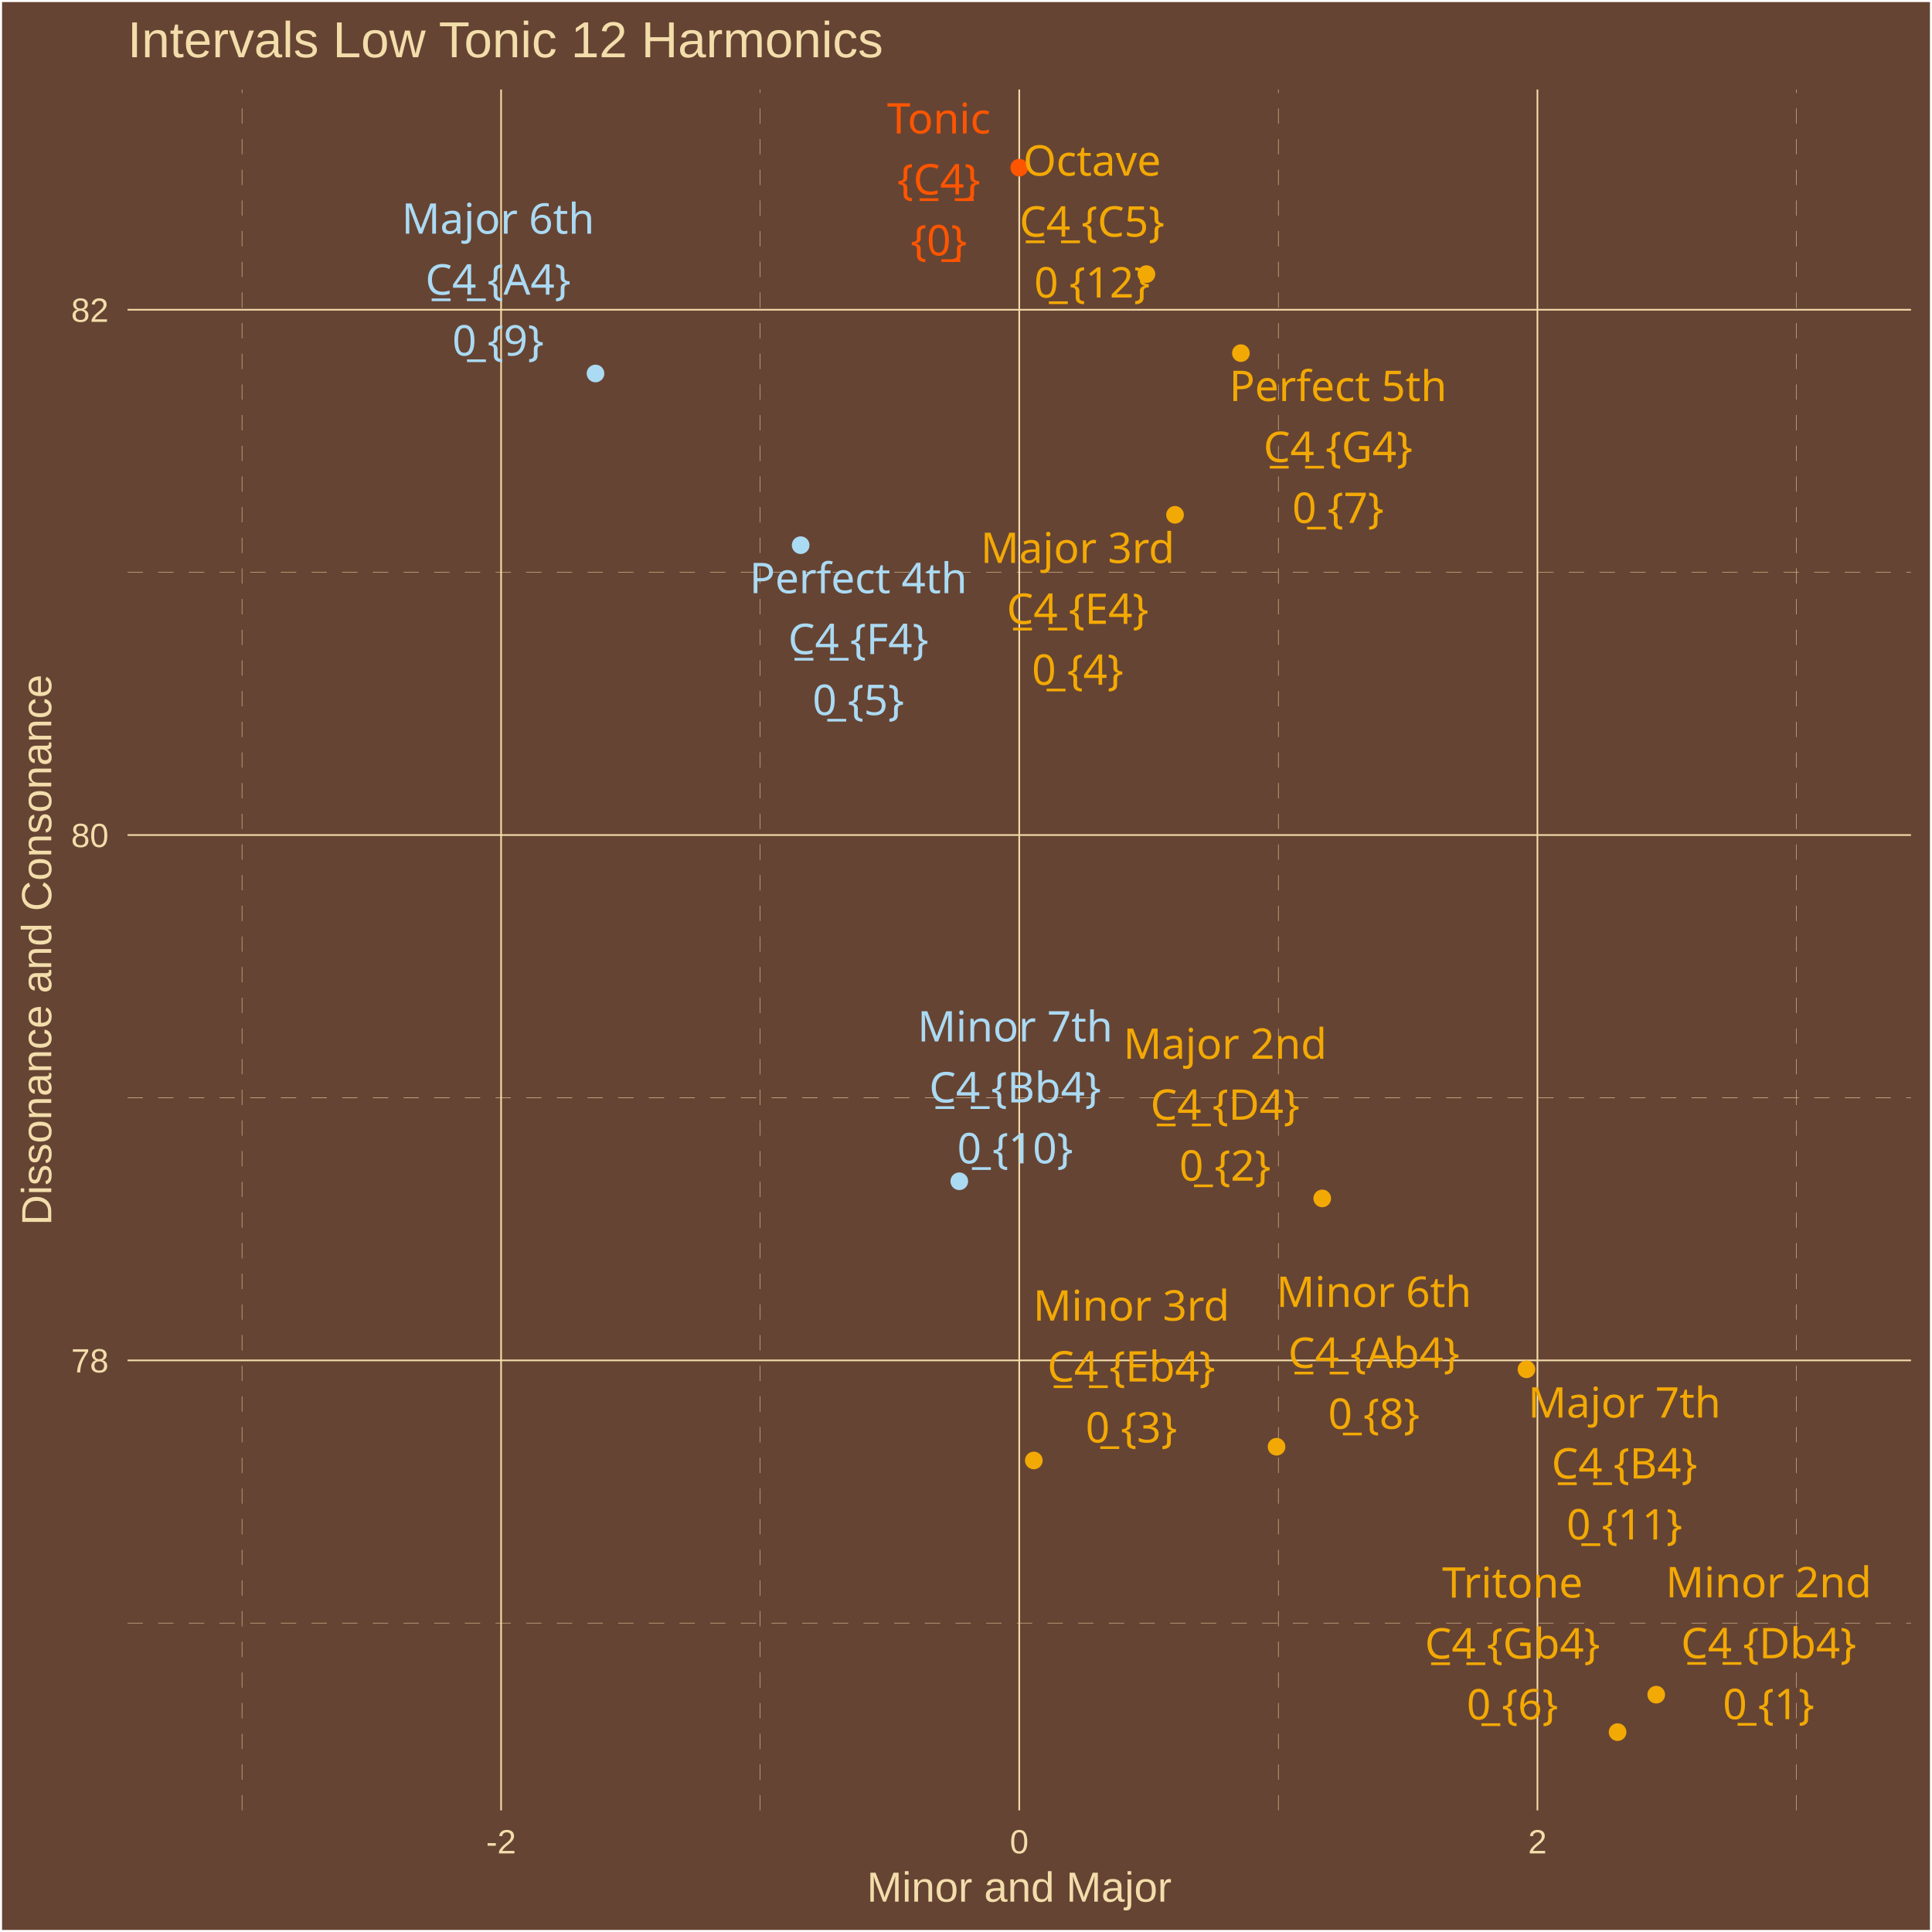
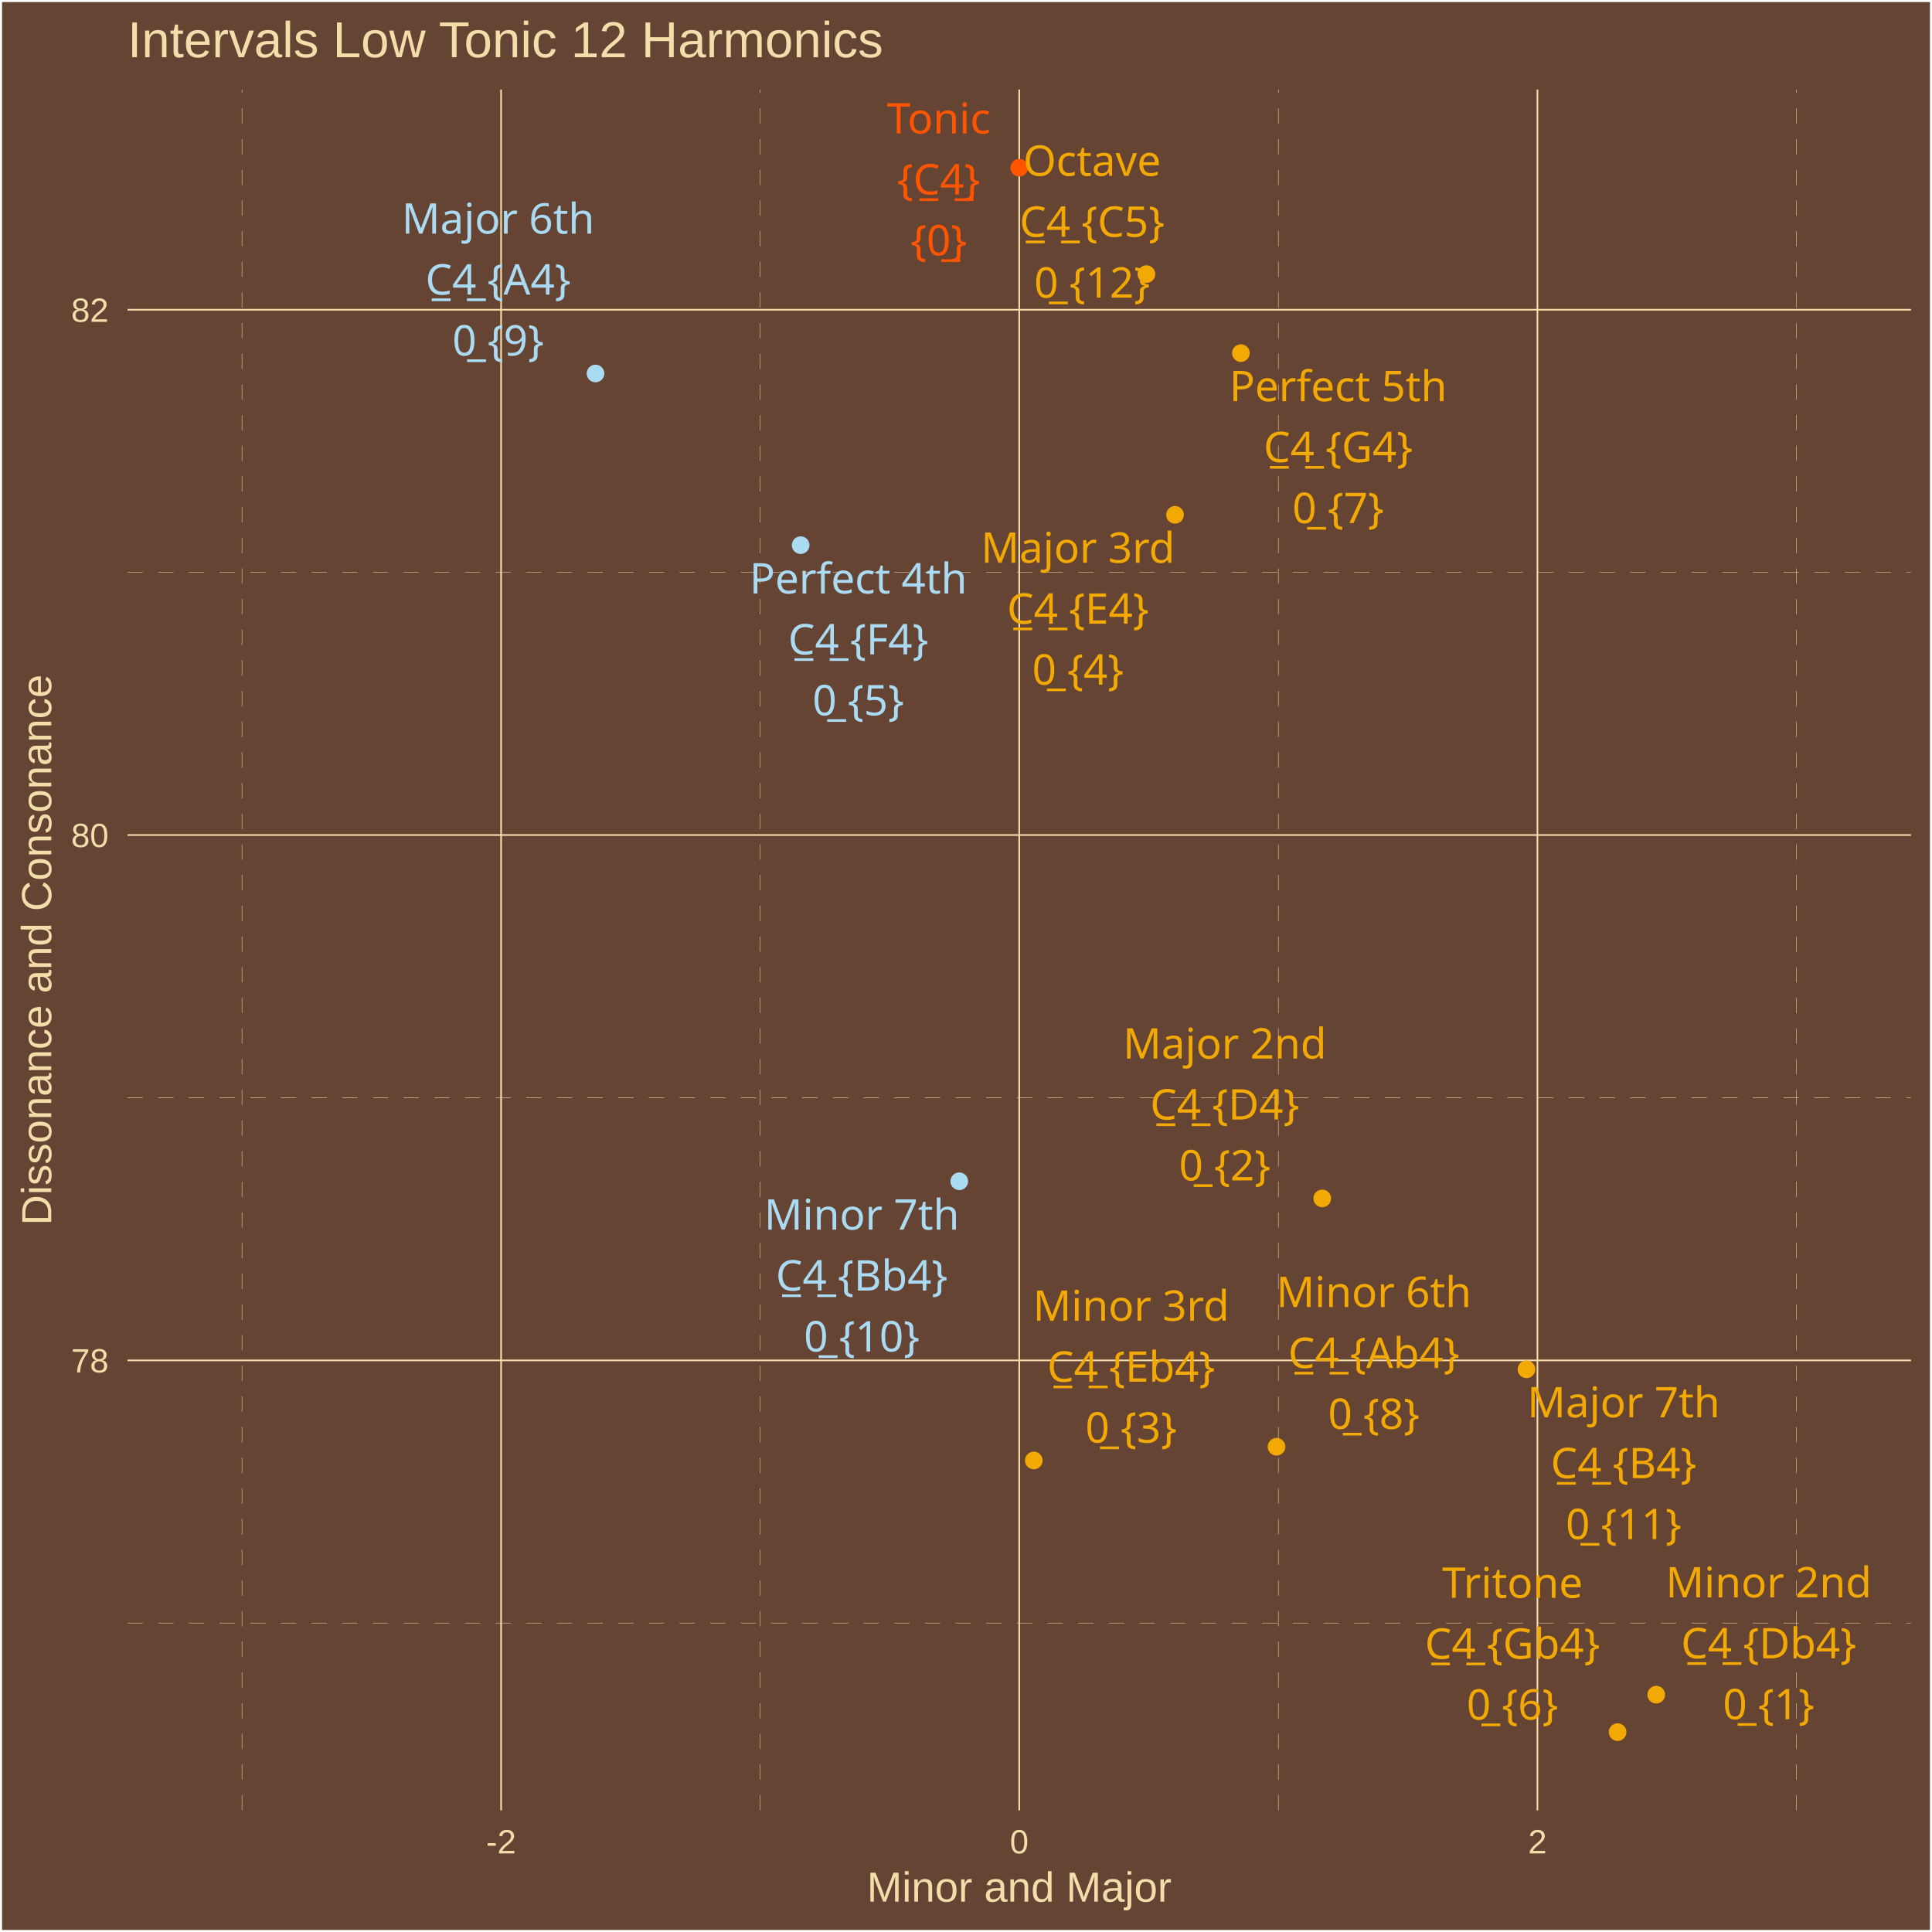
<svg xmlns="http://www.w3.org/2000/svg" class="svglite" width="504.00pt" height="504.00pt" viewBox="0 0 504.00 504.00">
  <defs>
    <style type="text/css">
    .svglite line, .svglite polyline, .svglite polygon, .svglite path, .svglite rect, .svglite circle {
      fill: none;
      stroke: #000000;
      stroke-linecap: round;
      stroke-linejoin: round;
      stroke-miterlimit: 10.00;
    }
    .svglite text {
      white-space: pre;
    }
  </style>
  </defs>
  <rect width="100%" height="100%" style="stroke: none; fill: #664433;" />
  <defs>
    <clipPath id="cpMC4wMHw1MDQuMDB8MC4wMHw1MDQuMDA=">
      <rect x="0.00" y="0.00" width="504.00" height="504.00" />
    </clipPath>
  </defs>
  <g clip-path="url(#cpMC4wMHw1MDQuMDB8MC4wMHw1MDQuMDA=)">
    <rect x="0.00" y="-0" width="504.00" height="504.00" style="stroke-width: 1.07; stroke: #FFFFFF; fill: #664433;" />
  </g>
  <defs>
    <clipPath id="cpMzMuMjd8NDk4LjUyfDIzLjM0fDQ3Mi4yNw==">
      <rect x="33.27" y="23.34" width="465.25" height="448.93" />
    </clipPath>
  </defs>
  <g clip-path="url(#cpMzMuMjd8NDk4LjUyfDIzLjM0fDQ3Mi4yNw==)">
    <rect x="33.27" y="23.34" width="465.25" height="448.93" style="stroke-width: 1.07; stroke: none; fill: #664433;" />
    <polyline points="33.27,423.40 498.52,423.40 " style="stroke-width: 0.11; stroke: #F3DDAB; stroke-dasharray: 4.00,4.00; stroke-linecap: butt;" />
    <polyline points="33.27,286.36 498.52,286.36 " style="stroke-width: 0.11; stroke: #F3DDAB; stroke-dasharray: 4.00,4.00; stroke-linecap: butt;" />
    <polyline points="33.27,149.32 498.52,149.32 " style="stroke-width: 0.11; stroke: #F3DDAB; stroke-dasharray: 4.00,4.00; stroke-linecap: butt;" />
    <polyline points="63.13,472.27 63.13,23.34 " style="stroke-width: 0.11; stroke: #F3DDAB; stroke-dasharray: 4.00,4.00; stroke-linecap: butt;" />
    <polyline points="198.31,472.27 198.31,23.34 " style="stroke-width: 0.11; stroke: #F3DDAB; stroke-dasharray: 4.00,4.00; stroke-linecap: butt;" />
    <polyline points="333.48,472.27 333.48,23.34 " style="stroke-width: 0.11; stroke: #F3DDAB; stroke-dasharray: 4.00,4.00; stroke-linecap: butt;" />
    <polyline points="468.65,472.27 468.65,23.34 " style="stroke-width: 0.11; stroke: #F3DDAB; stroke-dasharray: 4.00,4.00; stroke-linecap: butt;" />
    <polyline points="33.27,354.88 498.52,354.88 " style="stroke-width: 0.43; stroke: #F3DDAB; stroke-linecap: butt;" />
    <polyline points="33.27,217.84 498.52,217.84 " style="stroke-width: 0.43; stroke: #F3DDAB; stroke-linecap: butt;" />
    <polyline points="33.27,80.80 498.52,80.80 " style="stroke-width: 0.43; stroke: #F3DDAB; stroke-linecap: butt;" />
    <polyline points="130.72,472.27 130.72,23.34 " style="stroke-width: 0.43; stroke: #F3DDAB; stroke-linecap: butt;" />
    <polyline points="265.89,472.27 265.89,23.34 " style="stroke-width: 0.43; stroke: #F3DDAB; stroke-linecap: butt;" />
    <polyline points="401.07,472.27 401.07,23.34 " style="stroke-width: 0.43; stroke: #F3DDAB; stroke-linecap: butt;" />
    <circle cx="265.89" cy="43.74" r="1.95" style="stroke-width: 0.71; stroke: #FF5500; fill: #FF5500;" />
    <circle cx="432.06" cy="442.09" r="1.95" style="stroke-width: 0.71; stroke: #F3A904; fill: #F3A904;" />
    <circle cx="344.93" cy="312.63" r="1.95" style="stroke-width: 0.71; stroke: #F3A904; fill: #F3A904;" />
    <circle cx="269.69" cy="380.99" r="1.95" style="stroke-width: 0.71; stroke: #F3A904; fill: #F3A904;" />
    <circle cx="306.53" cy="134.30" r="1.95" style="stroke-width: 0.71; stroke: #F3A904; fill: #F3A904;" />
    <circle cx="208.87" cy="142.22" r="1.95" style="stroke-width: 0.71; stroke: #ABDAF3; fill: #ABDAF3;" />
    <circle cx="421.98" cy="451.86" r="1.95" style="stroke-width: 0.71; stroke: #F3A904; fill: #F3A904;" />
    <circle cx="323.71" cy="92.12" r="1.95" style="stroke-width: 0.71; stroke: #F3A904; fill: #F3A904;" />
    <circle cx="333.01" cy="377.41" r="1.95" style="stroke-width: 0.71; stroke: #F3A904; fill: #F3A904;" />
    <circle cx="155.35" cy="97.43" r="1.95" style="stroke-width: 0.71; stroke: #ABDAF3; fill: #ABDAF3;" />
    <circle cx="250.25" cy="308.16" r="1.95" style="stroke-width: 0.71; stroke: #ABDAF3; fill: #ABDAF3;" />
    <circle cx="398.21" cy="357.21" r="1.95" style="stroke-width: 0.71; stroke: #F3A904; fill: #F3A904;" />
    <circle cx="299.07" cy="71.51" r="1.95" style="stroke-width: 0.71; stroke: #F3A904; fill: #F3A904;" />
-     <text x="244.90" y="34.83" text-anchor="middle" style="font-size: 11.04px;fill: #FF5500; font-family: &quot;Arial Unicode MS&quot;;" textLength="26.97px" lengthAdjust="spacingAndGlyphs">Tonic</text>
-     <text x="244.90" y="50.73" text-anchor="middle" style="font-size: 11.04px;fill: #FF5500; font-family: &quot;Arial Unicode MS&quot;;" textLength="21.47px" lengthAdjust="spacingAndGlyphs">{C̲4̲}</text>
-     <text x="244.90" y="66.63" text-anchor="middle" style="font-size: 11.04px;fill: #FF5500; font-family: &quot;Arial Unicode MS&quot;;" textLength="13.51px" lengthAdjust="spacingAndGlyphs">{0̲}</text>
-     <text x="461.38" y="416.69" text-anchor="middle" style="font-size: 11.04px;fill: #F3A904; font-family: &quot;Arial Unicode MS&quot;;" textLength="49.05px" lengthAdjust="spacingAndGlyphs">Minor 2nd</text>
-     <text x="461.38" y="432.59" text-anchor="middle" style="font-size: 11.04px;fill: #F3A904; font-family: &quot;Arial Unicode MS&quot;;" textLength="44.77px" lengthAdjust="spacingAndGlyphs">C̲4̲ {Db4}</text>
-     <text x="461.38" y="448.48" text-anchor="middle" style="font-size: 11.04px;fill: #F3A904; font-family: &quot;Arial Unicode MS&quot;;" textLength="22.71px" lengthAdjust="spacingAndGlyphs">0̲ {1}</text>
-     <text x="319.58" y="276.21" text-anchor="middle" style="font-size: 11.04px;fill: #F3A904; font-family: &quot;Arial Unicode MS&quot;;" textLength="49.05px" lengthAdjust="spacingAndGlyphs">Major 2nd</text>
-     <text x="319.58" y="292.11" text-anchor="middle" style="font-size: 11.04px;fill: #F3A904; font-family: &quot;Arial Unicode MS&quot;;" textLength="38.64px" lengthAdjust="spacingAndGlyphs">C̲4̲ {D4}</text>
-     <text x="319.58" y="308.00" text-anchor="middle" style="font-size: 11.04px;fill: #F3A904; font-family: &quot;Arial Unicode MS&quot;;" textLength="22.71px" lengthAdjust="spacingAndGlyphs">0̲ {2}</text>
-     <text x="295.13" y="344.51" text-anchor="middle" style="font-size: 11.04px;fill: #F3A904; font-family: &quot;Arial Unicode MS&quot;;" textLength="46.58px" lengthAdjust="spacingAndGlyphs">Minor 3rd</text>
-     <text x="295.13" y="360.40" text-anchor="middle" style="font-size: 11.04px;fill: #F3A904; font-family: &quot;Arial Unicode MS&quot;;" textLength="44.16px" lengthAdjust="spacingAndGlyphs">C̲4̲ {Eb4}</text>
-     <text x="295.13" y="376.30" text-anchor="middle" style="font-size: 11.04px;fill: #F3A904; font-family: &quot;Arial Unicode MS&quot;;" textLength="22.71px" lengthAdjust="spacingAndGlyphs">0̲ {3}</text>
-     <text x="281.13" y="146.86" text-anchor="middle" style="font-size: 11.04px;fill: #F3A904; font-family: &quot;Arial Unicode MS&quot;;" textLength="46.58px" lengthAdjust="spacingAndGlyphs">Major 3rd</text>
-     <text x="281.13" y="162.76" text-anchor="middle" style="font-size: 11.04px;fill: #F3A904; font-family: &quot;Arial Unicode MS&quot;;" textLength="38.03px" lengthAdjust="spacingAndGlyphs">C̲4̲ {E4}</text>
-     <text x="281.13" y="178.65" text-anchor="middle" style="font-size: 11.04px;fill: #F3A904; font-family: &quot;Arial Unicode MS&quot;;" textLength="22.71px" lengthAdjust="spacingAndGlyphs">0̲ {4}</text>
-     <text x="223.91" y="154.74" text-anchor="middle" style="font-size: 11.04px;fill: #ABDAF3; font-family: &quot;Arial Unicode MS&quot;;" textLength="53.35px" lengthAdjust="spacingAndGlyphs">Perfect 4th</text>
-     <text x="223.91" y="170.63" text-anchor="middle" style="font-size: 11.04px;fill: #ABDAF3; font-family: &quot;Arial Unicode MS&quot;;" textLength="37.41px" lengthAdjust="spacingAndGlyphs">C̲4̲ {F4}</text>
-     <text x="223.91" y="186.53" text-anchor="middle" style="font-size: 11.04px;fill: #ABDAF3; font-family: &quot;Arial Unicode MS&quot;;" textLength="22.71px" lengthAdjust="spacingAndGlyphs">0̲ {5}</text>
-     <text x="394.55" y="416.77" text-anchor="middle" style="font-size: 11.04px;fill: #F3A904; font-family: &quot;Arial Unicode MS&quot;;" textLength="34.33px" lengthAdjust="spacingAndGlyphs">Tritone</text>
-     <text x="394.55" y="432.67" text-anchor="middle" style="font-size: 11.04px;fill: #F3A904; font-family: &quot;Arial Unicode MS&quot;;" textLength="45.39px" lengthAdjust="spacingAndGlyphs">C̲4̲ {Gb4}</text>
-     <text x="394.55" y="448.56" text-anchor="middle" style="font-size: 11.04px;fill: #F3A904; font-family: &quot;Arial Unicode MS&quot;;" textLength="22.71px" lengthAdjust="spacingAndGlyphs">0̲ {6}</text>
-     <text x="349.06" y="104.62" text-anchor="middle" style="font-size: 11.04px;fill: #F3A904; font-family: &quot;Arial Unicode MS&quot;;" textLength="53.35px" lengthAdjust="spacingAndGlyphs">Perfect 5th</text>
-     <text x="349.06" y="120.52" text-anchor="middle" style="font-size: 11.04px;fill: #F3A904; font-family: &quot;Arial Unicode MS&quot;;" textLength="39.25px" lengthAdjust="spacingAndGlyphs">C̲4̲ {G4}</text>
-     <text x="349.06" y="136.42" text-anchor="middle" style="font-size: 11.04px;fill: #F3A904; font-family: &quot;Arial Unicode MS&quot;;" textLength="22.71px" lengthAdjust="spacingAndGlyphs">0̲ {7}</text>
-     <text x="358.41" y="340.94" text-anchor="middle" style="font-size: 11.04px;fill: #F3A904; font-family: &quot;Arial Unicode MS&quot;;" textLength="45.98px" lengthAdjust="spacingAndGlyphs">Minor 6th</text>
-     <text x="358.41" y="356.84" text-anchor="middle" style="font-size: 11.04px;fill: #F3A904; font-family: &quot;Arial Unicode MS&quot;;" textLength="44.16px" lengthAdjust="spacingAndGlyphs">C̲4̲ {Ab4}</text>
-     <text x="358.41" y="372.74" text-anchor="middle" style="font-size: 11.04px;fill: #F3A904; font-family: &quot;Arial Unicode MS&quot;;" textLength="22.71px" lengthAdjust="spacingAndGlyphs">0̲ {8}</text>
-     <text x="129.93" y="60.97" text-anchor="middle" style="font-size: 11.04px;fill: #ABDAF3; font-family: &quot;Arial Unicode MS&quot;;" textLength="45.98px" lengthAdjust="spacingAndGlyphs">Major 6th</text>
-     <text x="129.93" y="76.86" text-anchor="middle" style="font-size: 11.04px;fill: #ABDAF3; font-family: &quot;Arial Unicode MS&quot;;" textLength="38.03px" lengthAdjust="spacingAndGlyphs">C̲4̲ {A4}</text>
-     <text x="129.93" y="92.76" text-anchor="middle" style="font-size: 11.04px;fill: #ABDAF3; font-family: &quot;Arial Unicode MS&quot;;" textLength="22.71px" lengthAdjust="spacingAndGlyphs">0̲ {9}</text>
-     <text x="264.81" y="271.69" text-anchor="middle" style="font-size: 11.04px;fill: #ABDAF3; font-family: &quot;Arial Unicode MS&quot;;" textLength="45.98px" lengthAdjust="spacingAndGlyphs">Minor 7th</text>
-     <text x="264.81" y="287.59" text-anchor="middle" style="font-size: 11.04px;fill: #ABDAF3; font-family: &quot;Arial Unicode MS&quot;;" textLength="44.16px" lengthAdjust="spacingAndGlyphs">C̲4̲ {Bb4}</text>
-     <text x="264.81" y="303.49" text-anchor="middle" style="font-size: 11.04px;fill: #ABDAF3; font-family: &quot;Arial Unicode MS&quot;;" textLength="28.84px" lengthAdjust="spacingAndGlyphs">0̲ {10}</text>
-     <text x="423.77" y="369.80" text-anchor="middle" style="font-size: 11.04px;fill: #F3A904; font-family: &quot;Arial Unicode MS&quot;;" textLength="45.98px" lengthAdjust="spacingAndGlyphs">Major 7th</text>
-     <text x="423.77" y="385.70" text-anchor="middle" style="font-size: 11.04px;fill: #F3A904; font-family: &quot;Arial Unicode MS&quot;;" textLength="38.03px" lengthAdjust="spacingAndGlyphs">C̲4̲ {B4}</text>
-     <text x="423.77" y="401.60" text-anchor="middle" style="font-size: 11.04px;fill: #F3A904; font-family: &quot;Arial Unicode MS&quot;;" textLength="28.84px" lengthAdjust="spacingAndGlyphs">0̲ {11}</text>
-     <text x="284.88" y="45.83" text-anchor="middle" style="font-size: 11.04px;fill: #F3A904; font-family: &quot;Arial Unicode MS&quot;;" textLength="34.95px" lengthAdjust="spacingAndGlyphs">Octave</text>
-     <text x="284.88" y="61.73" text-anchor="middle" style="font-size: 11.04px;fill: #F3A904; font-family: &quot;Arial Unicode MS&quot;;" textLength="38.64px" lengthAdjust="spacingAndGlyphs">C̲4̲ {C5}</text>
-     <text x="284.88" y="77.62" text-anchor="middle" style="font-size: 11.04px;fill: #F3A904; font-family: &quot;Arial Unicode MS&quot;;" textLength="28.84px" lengthAdjust="spacingAndGlyphs">0̲ {12}</text>
+     <text x="244.87" y="34.83" text-anchor="middle" style="font-size: 11.04px;fill: #FF5500; font-family: &quot;Arial Unicode MS&quot;;" textLength="26.97px" lengthAdjust="spacingAndGlyphs">Tonic</text>
+     <text x="244.87" y="50.73" text-anchor="middle" style="font-size: 11.04px;fill: #FF5500; font-family: &quot;Arial Unicode MS&quot;;" textLength="21.47px" lengthAdjust="spacingAndGlyphs">{C̲4̲}</text>
+     <text x="244.87" y="66.63" text-anchor="middle" style="font-size: 11.04px;fill: #FF5500; font-family: &quot;Arial Unicode MS&quot;;" textLength="13.51px" lengthAdjust="spacingAndGlyphs">{0̲}</text>
+     <text x="461.39" y="416.71" text-anchor="middle" style="font-size: 11.04px;fill: #F3A904; font-family: &quot;Arial Unicode MS&quot;;" textLength="49.05px" lengthAdjust="spacingAndGlyphs">Minor 2nd</text>
+     <text x="461.39" y="432.61" text-anchor="middle" style="font-size: 11.04px;fill: #F3A904; font-family: &quot;Arial Unicode MS&quot;;" textLength="44.77px" lengthAdjust="spacingAndGlyphs">C̲4̲ {Db4}</text>
+     <text x="461.39" y="448.51" text-anchor="middle" style="font-size: 11.04px;fill: #F3A904; font-family: &quot;Arial Unicode MS&quot;;" textLength="22.71px" lengthAdjust="spacingAndGlyphs">0̲ {1}</text>
+     <text x="319.50" y="276.15" text-anchor="middle" style="font-size: 11.04px;fill: #F3A904; font-family: &quot;Arial Unicode MS&quot;;" textLength="49.05px" lengthAdjust="spacingAndGlyphs">Major 2nd</text>
+     <text x="319.50" y="292.05" text-anchor="middle" style="font-size: 11.04px;fill: #F3A904; font-family: &quot;Arial Unicode MS&quot;;" textLength="38.64px" lengthAdjust="spacingAndGlyphs">C̲4̲ {D4}</text>
+     <text x="319.50" y="307.94" text-anchor="middle" style="font-size: 11.04px;fill: #F3A904; font-family: &quot;Arial Unicode MS&quot;;" textLength="22.71px" lengthAdjust="spacingAndGlyphs">0̲ {2}</text>
+     <text x="295.07" y="344.55" text-anchor="middle" style="font-size: 11.04px;fill: #F3A904; font-family: &quot;Arial Unicode MS&quot;;" textLength="46.58px" lengthAdjust="spacingAndGlyphs">Minor 3rd</text>
+     <text x="295.07" y="360.45" text-anchor="middle" style="font-size: 11.04px;fill: #F3A904; font-family: &quot;Arial Unicode MS&quot;;" textLength="44.16px" lengthAdjust="spacingAndGlyphs">C̲4̲ {Eb4}</text>
+     <text x="295.07" y="376.34" text-anchor="middle" style="font-size: 11.04px;fill: #F3A904; font-family: &quot;Arial Unicode MS&quot;;" textLength="22.71px" lengthAdjust="spacingAndGlyphs">0̲ {3}</text>
+     <text x="281.20" y="146.81" text-anchor="middle" style="font-size: 11.04px;fill: #F3A904; font-family: &quot;Arial Unicode MS&quot;;" textLength="46.58px" lengthAdjust="spacingAndGlyphs">Major 3rd</text>
+     <text x="281.20" y="162.71" text-anchor="middle" style="font-size: 11.04px;fill: #F3A904; font-family: &quot;Arial Unicode MS&quot;;" textLength="38.03px" lengthAdjust="spacingAndGlyphs">C̲4̲ {E4}</text>
+     <text x="281.20" y="178.61" text-anchor="middle" style="font-size: 11.04px;fill: #F3A904; font-family: &quot;Arial Unicode MS&quot;;" textLength="22.71px" lengthAdjust="spacingAndGlyphs">0̲ {4}</text>
+     <text x="223.90" y="154.82" text-anchor="middle" style="font-size: 11.04px;fill: #ABDAF3; font-family: &quot;Arial Unicode MS&quot;;" textLength="53.35px" lengthAdjust="spacingAndGlyphs">Perfect 4th</text>
+     <text x="223.90" y="170.71" text-anchor="middle" style="font-size: 11.04px;fill: #ABDAF3; font-family: &quot;Arial Unicode MS&quot;;" textLength="37.41px" lengthAdjust="spacingAndGlyphs">C̲4̲ {F4}</text>
+     <text x="223.90" y="186.61" text-anchor="middle" style="font-size: 11.04px;fill: #ABDAF3; font-family: &quot;Arial Unicode MS&quot;;" textLength="22.71px" lengthAdjust="spacingAndGlyphs">0̲ {5}</text>
+     <text x="394.55" y="416.82" text-anchor="middle" style="font-size: 11.04px;fill: #F3A904; font-family: &quot;Arial Unicode MS&quot;;" textLength="34.33px" lengthAdjust="spacingAndGlyphs">Tritone</text>
+     <text x="394.55" y="432.72" text-anchor="middle" style="font-size: 11.04px;fill: #F3A904; font-family: &quot;Arial Unicode MS&quot;;" textLength="45.39px" lengthAdjust="spacingAndGlyphs">C̲4̲ {Gb4}</text>
+     <text x="394.55" y="448.61" text-anchor="middle" style="font-size: 11.04px;fill: #F3A904; font-family: &quot;Arial Unicode MS&quot;;" textLength="22.71px" lengthAdjust="spacingAndGlyphs">0̲ {6}</text>
+     <text x="349.08" y="104.66" text-anchor="middle" style="font-size: 11.04px;fill: #F3A904; font-family: &quot;Arial Unicode MS&quot;;" textLength="53.35px" lengthAdjust="spacingAndGlyphs">Perfect 5th</text>
+     <text x="349.08" y="120.56" text-anchor="middle" style="font-size: 11.04px;fill: #F3A904; font-family: &quot;Arial Unicode MS&quot;;" textLength="39.25px" lengthAdjust="spacingAndGlyphs">C̲4̲ {G4}</text>
+     <text x="349.08" y="136.46" text-anchor="middle" style="font-size: 11.04px;fill: #F3A904; font-family: &quot;Arial Unicode MS&quot;;" textLength="22.71px" lengthAdjust="spacingAndGlyphs">0̲ {7}</text>
+     <text x="358.39" y="340.97" text-anchor="middle" style="font-size: 11.04px;fill: #F3A904; font-family: &quot;Arial Unicode MS&quot;;" textLength="45.98px" lengthAdjust="spacingAndGlyphs">Minor 6th</text>
+     <text x="358.39" y="356.87" text-anchor="middle" style="font-size: 11.04px;fill: #F3A904; font-family: &quot;Arial Unicode MS&quot;;" textLength="44.16px" lengthAdjust="spacingAndGlyphs">C̲4̲ {Ab4}</text>
+     <text x="358.39" y="372.77" text-anchor="middle" style="font-size: 11.04px;fill: #F3A904; font-family: &quot;Arial Unicode MS&quot;;" textLength="22.71px" lengthAdjust="spacingAndGlyphs">0̲ {8}</text>
+     <text x="129.94" y="60.95" text-anchor="middle" style="font-size: 11.04px;fill: #ABDAF3; font-family: &quot;Arial Unicode MS&quot;;" textLength="45.98px" lengthAdjust="spacingAndGlyphs">Major 6th</text>
+     <text x="129.94" y="76.85" text-anchor="middle" style="font-size: 11.04px;fill: #ABDAF3; font-family: &quot;Arial Unicode MS&quot;;" textLength="38.03px" lengthAdjust="spacingAndGlyphs">C̲4̲ {A4}</text>
+     <text x="129.94" y="92.75" text-anchor="middle" style="font-size: 11.04px;fill: #ABDAF3; font-family: &quot;Arial Unicode MS&quot;;" textLength="22.71px" lengthAdjust="spacingAndGlyphs">0̲ {9}</text>
+     <text x="224.80" y="320.77" text-anchor="middle" style="font-size: 11.04px;fill: #ABDAF3; font-family: &quot;Arial Unicode MS&quot;;" textLength="45.98px" lengthAdjust="spacingAndGlyphs">Minor 7th</text>
+     <text x="224.80" y="336.67" text-anchor="middle" style="font-size: 11.04px;fill: #ABDAF3; font-family: &quot;Arial Unicode MS&quot;;" textLength="44.16px" lengthAdjust="spacingAndGlyphs">C̲4̲ {Bb4}</text>
+     <text x="224.80" y="352.56" text-anchor="middle" style="font-size: 11.04px;fill: #ABDAF3; font-family: &quot;Arial Unicode MS&quot;;" textLength="28.84px" lengthAdjust="spacingAndGlyphs">0̲ {10}</text>
+     <text x="423.55" y="369.73" text-anchor="middle" style="font-size: 11.04px;fill: #F3A904; font-family: &quot;Arial Unicode MS&quot;;" textLength="45.98px" lengthAdjust="spacingAndGlyphs">Major 7th</text>
+     <text x="423.55" y="385.62" text-anchor="middle" style="font-size: 11.04px;fill: #F3A904; font-family: &quot;Arial Unicode MS&quot;;" textLength="38.03px" lengthAdjust="spacingAndGlyphs">C̲4̲ {B4}</text>
+     <text x="423.55" y="401.52" text-anchor="middle" style="font-size: 11.04px;fill: #F3A904; font-family: &quot;Arial Unicode MS&quot;;" textLength="28.84px" lengthAdjust="spacingAndGlyphs">0̲ {11}</text>
+     <text x="284.88" y="45.87" text-anchor="middle" style="font-size: 11.04px;fill: #F3A904; font-family: &quot;Arial Unicode MS&quot;;" textLength="34.95px" lengthAdjust="spacingAndGlyphs">Octave</text>
+     <text x="284.88" y="61.77" text-anchor="middle" style="font-size: 11.04px;fill: #F3A904; font-family: &quot;Arial Unicode MS&quot;;" textLength="38.64px" lengthAdjust="spacingAndGlyphs">C̲4̲ {C5}</text>
+     <text x="284.88" y="77.66" text-anchor="middle" style="font-size: 11.04px;fill: #F3A904; font-family: &quot;Arial Unicode MS&quot;;" textLength="28.84px" lengthAdjust="spacingAndGlyphs">0̲ {12}</text>
  </g>
  <g clip-path="url(#cpMC4wMHw1MDQuMDB8MC4wMHw1MDQuMDA=)">
    <text x="28.34" y="358.03" text-anchor="end" style="font-size: 8.80px;fill: #F3DDAB; font-family: &quot;Arial&quot;;" textLength="9.79px" lengthAdjust="spacingAndGlyphs">78</text>
    <text x="28.34" y="220.99" text-anchor="end" style="font-size: 8.80px;fill: #F3DDAB; font-family: &quot;Arial&quot;;" textLength="9.79px" lengthAdjust="spacingAndGlyphs">80</text>
    <text x="28.34" y="83.96" text-anchor="end" style="font-size: 8.80px;fill: #F3DDAB; font-family: &quot;Arial&quot;;" textLength="9.79px" lengthAdjust="spacingAndGlyphs">82</text>
    <text x="130.72" y="483.50" text-anchor="middle" style="font-size: 8.80px;fill: #F3DDAB; font-family: &quot;Arial&quot;;" textLength="7.83px" lengthAdjust="spacingAndGlyphs">-2</text>
    <text x="265.89" y="483.50" text-anchor="middle" style="font-size: 8.80px;fill: #F3DDAB; font-family: &quot;Arial&quot;;" textLength="4.90px" lengthAdjust="spacingAndGlyphs">0</text>
    <text x="401.07" y="483.50" text-anchor="middle" style="font-size: 8.80px;fill: #F3DDAB; font-family: &quot;Arial&quot;;" textLength="4.90px" lengthAdjust="spacingAndGlyphs">2</text>
    <text x="265.89" y="496.09" text-anchor="middle" style="font-size: 11.00px;fill: #F3DDAB; font-family: &quot;Arial&quot;;" textLength="79.49px" lengthAdjust="spacingAndGlyphs">Minor and Major</text>
    <text transform="translate(13.37,247.80) rotate(-90)" text-anchor="middle" style="font-size: 11.00px;fill: #F3DDAB; font-family: &quot;Arial&quot;;" textLength="143.73px" lengthAdjust="spacingAndGlyphs">Dissonance and Consonance</text>
    <text x="33.27" y="14.94" style="font-size: 13.20px;fill: #F3DDAB; font-family: &quot;Arial&quot;;" textLength="198.68px" lengthAdjust="spacingAndGlyphs">Intervals Low Tonic 12 Harmonics</text>
  </g>
</svg>
